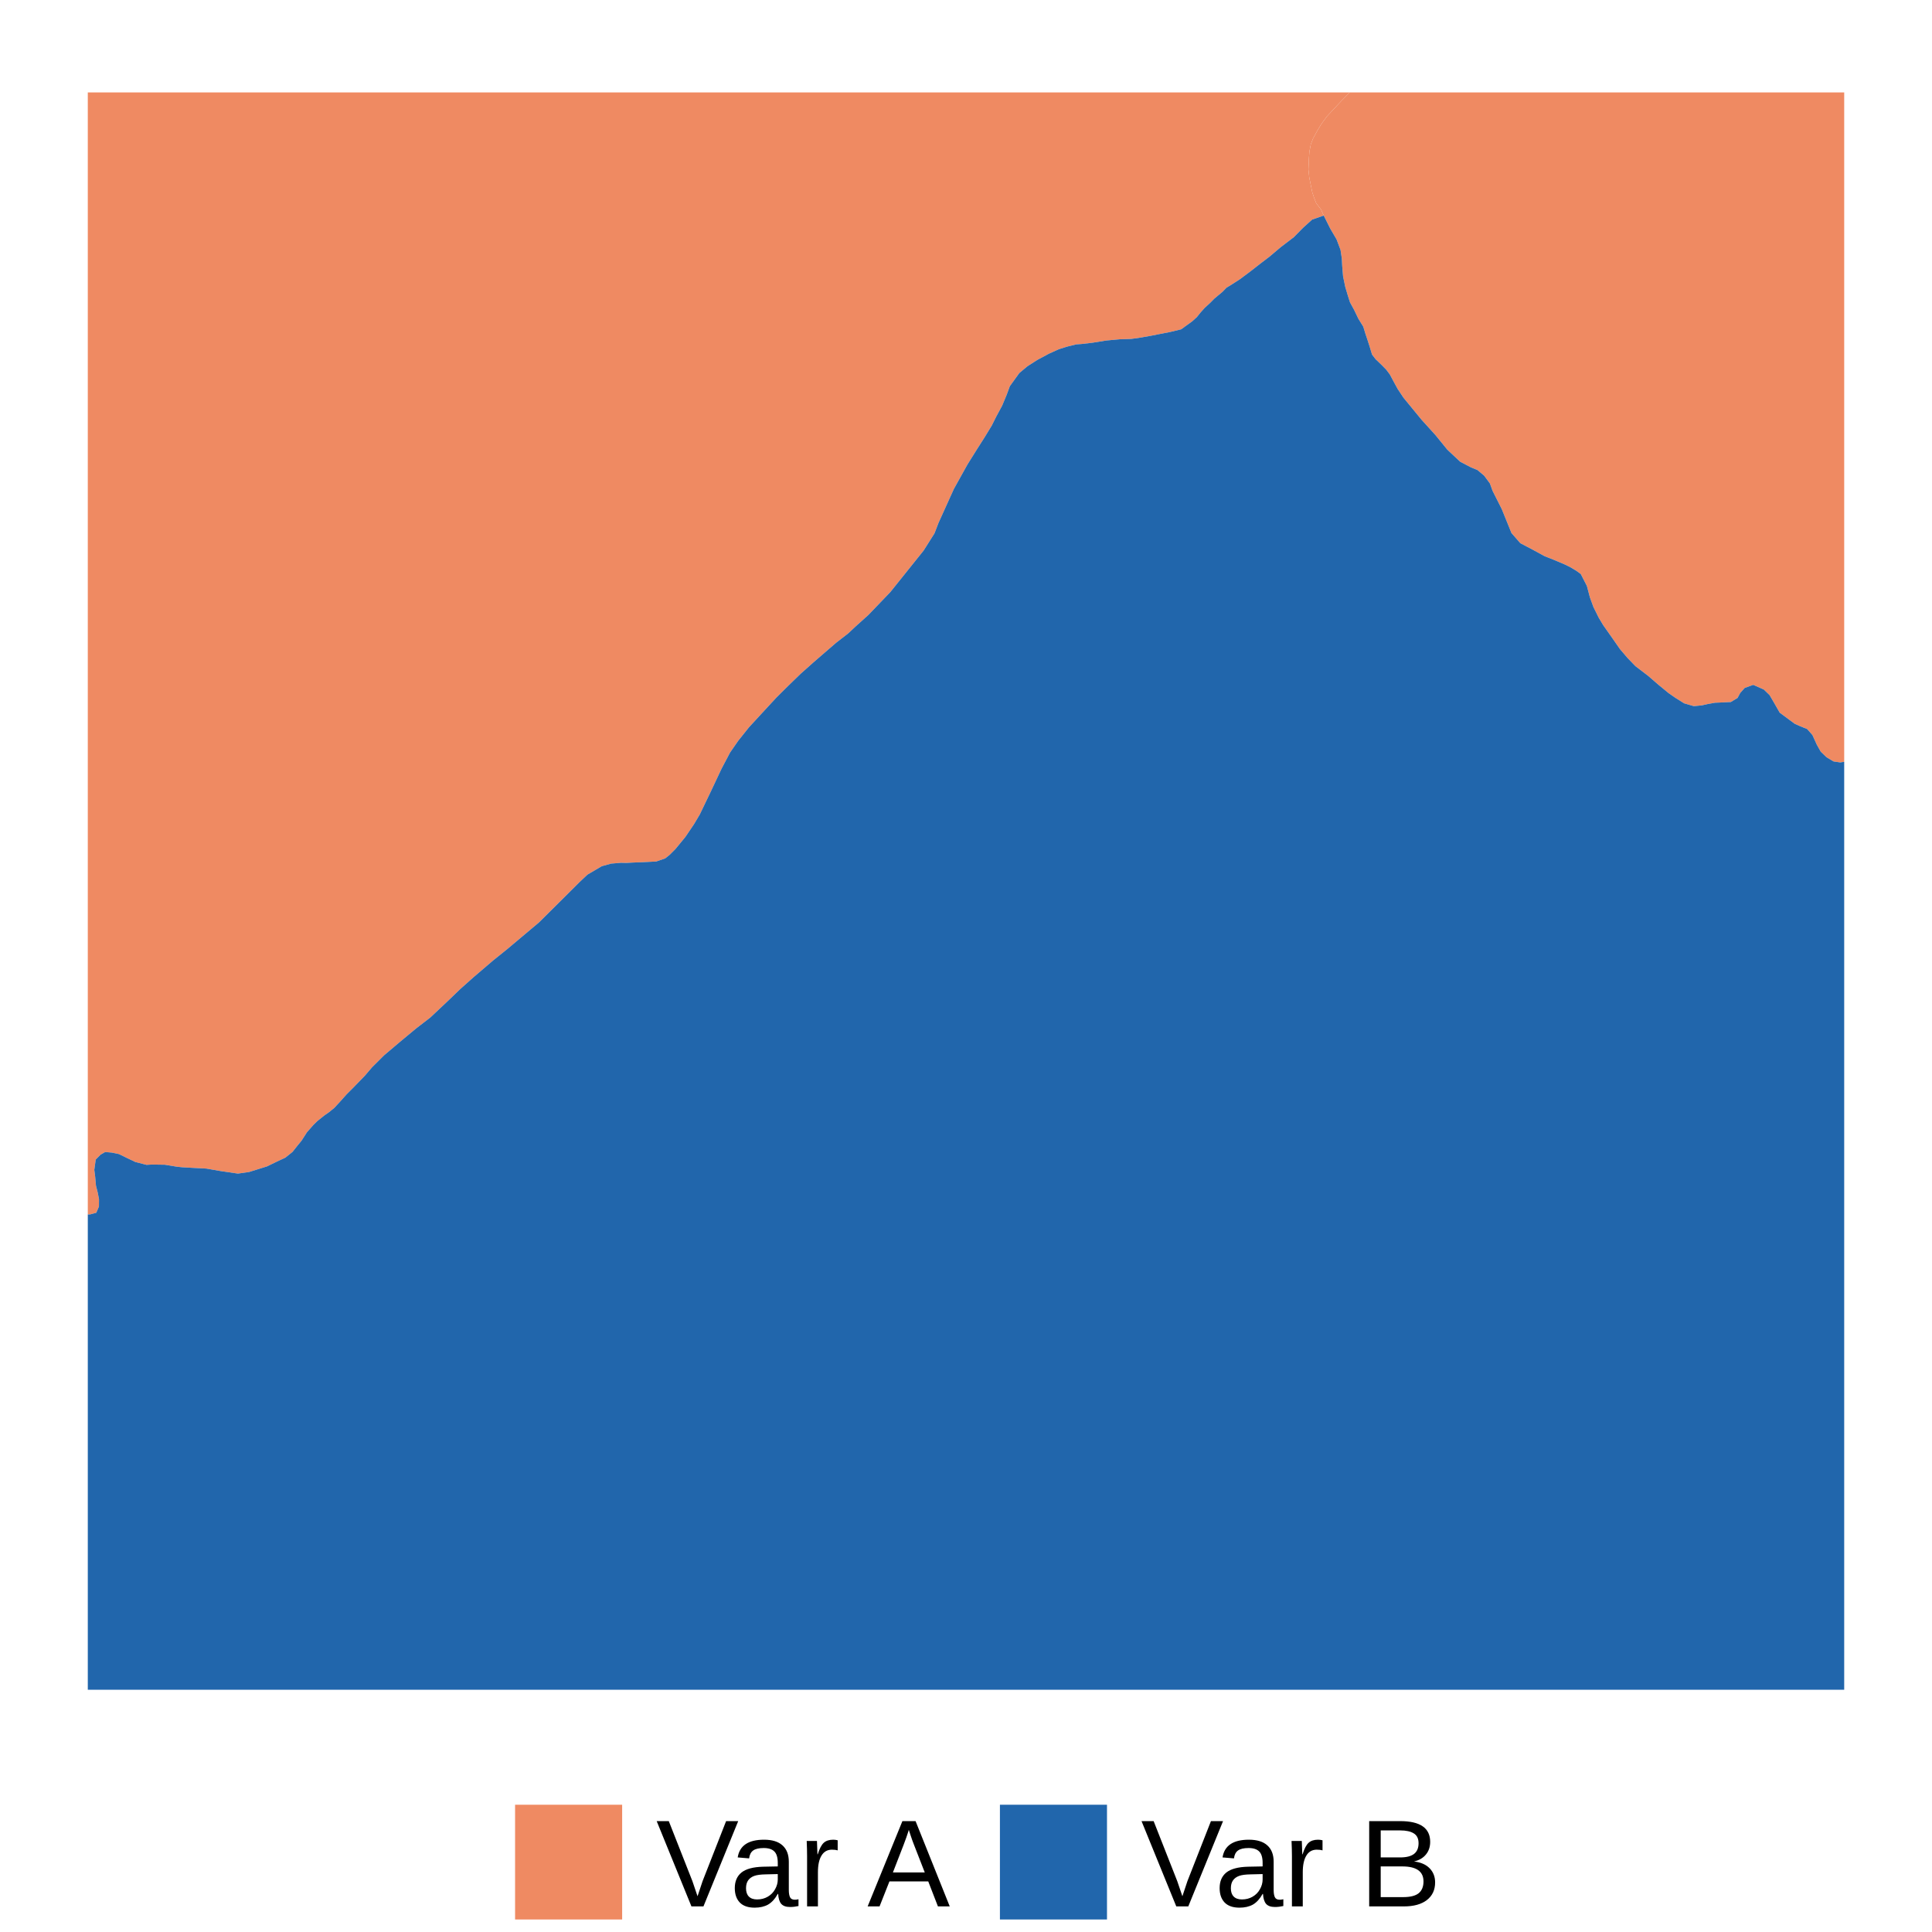
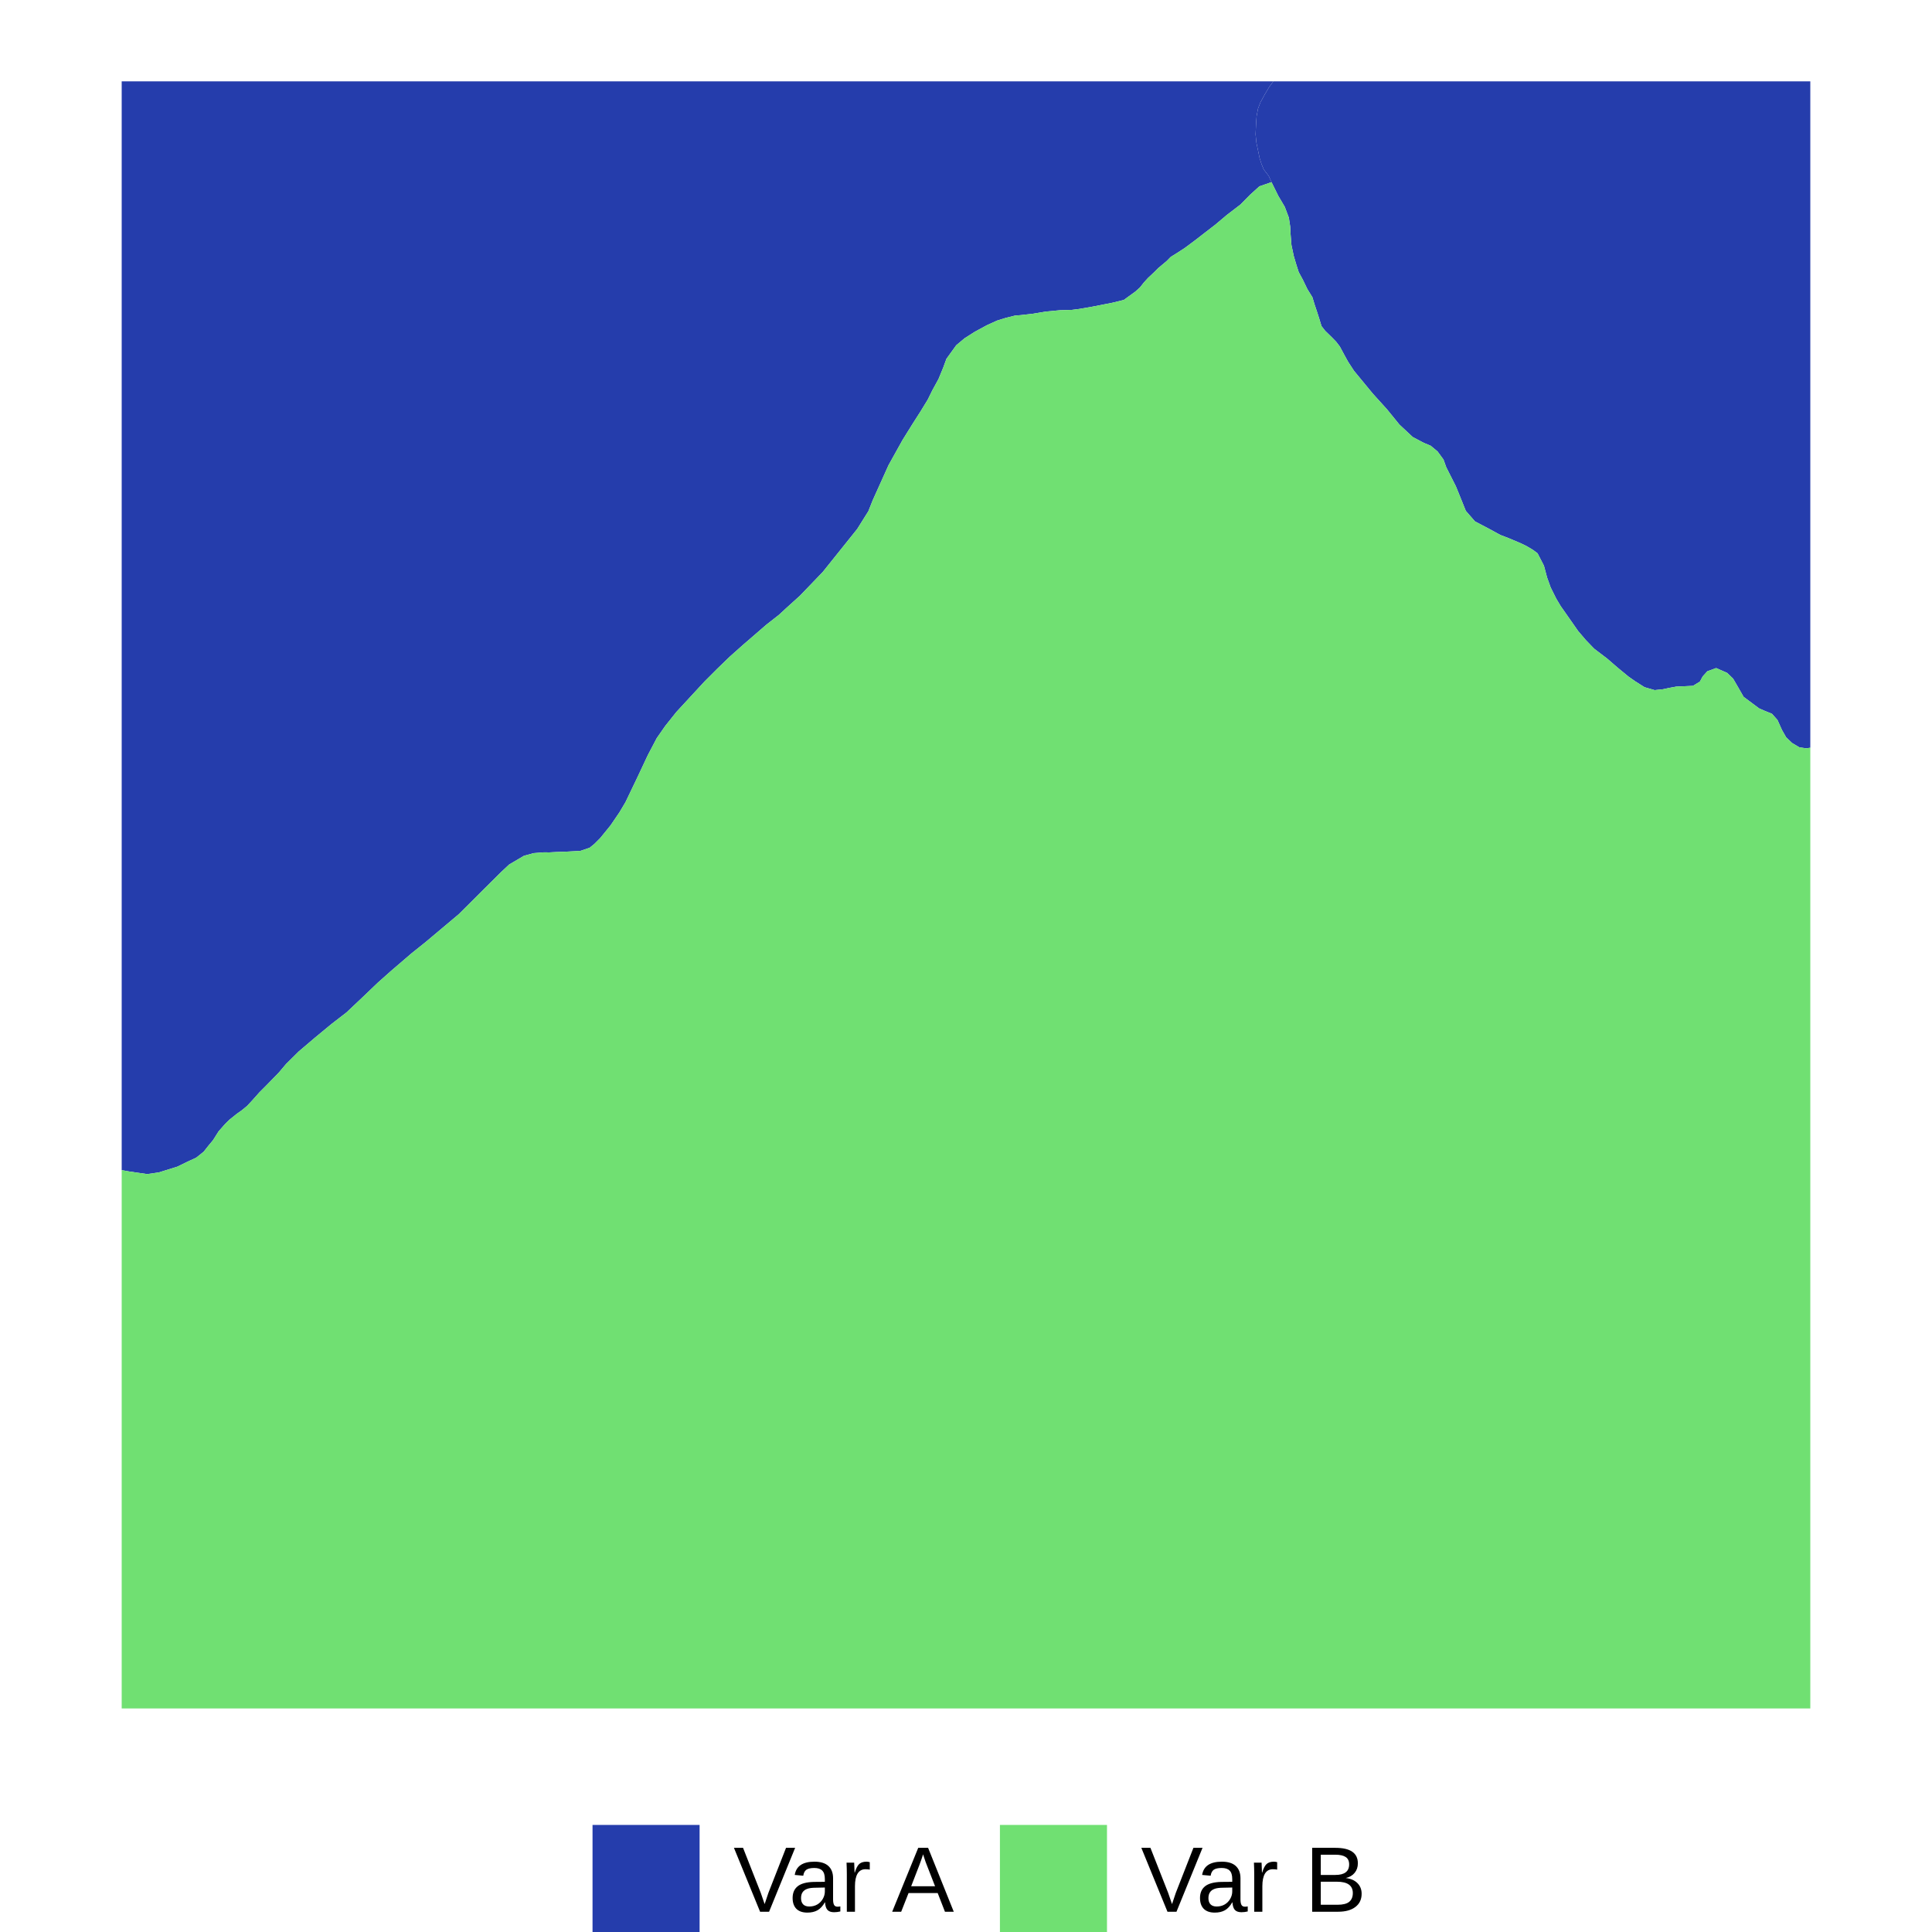
<svg xmlns="http://www.w3.org/2000/svg" viewBox="0 0 311.81 311.81">
  <defs>
    <style type="text/css">
    line, polyline, polygon, path, rect, circle {
      fill: none;
      stroke: #000000;
      stroke-linecap: round;
      stroke-linejoin: round;
      stroke-miterlimit: 10.00;
    }
  </style>
  </defs>
  <rect width="100%" height="100%" style="stroke: none; fill: #FFFFFF;" />
  <defs>
-     <clipPath id="cpMC4wMHwzMTEuODF8Mjg1LjYwfDIuMDM=">
-       <rect x="0.00" y="2.03" width="311.81" height="283.57" />
+     <clipPath id="cpNi4wMXwzMDUuODB8Mjg4Ljg2fDAuMDA=">
+       <rect x="6.01" y="0.00" width="299.79" height="288.86" />
    </clipPath>
  </defs>
-   <path d="M 297.64 122.95 L 297.00 123.05 L 295.92 122.89 L 294.78 122.21 L 293.85 121.31 L 293.22 120.19 L 292.51 118.63 L 291.66 117.66 L 290.52 117.20 L 289.66 116.82 L 287.23 115.02 L 286.38 113.53 L 285.60 112.19 L 284.67 111.29 L 282.96 110.53 L 281.58 111.03 L 280.86 111.84 L 280.42 112.65 L 279.34 113.30 L 278.12 113.36 L 276.76 113.42 L 275.61 113.63 L 274.67 113.84 L 273.37 113.97 L 271.80 113.51 L 270.37 112.61 L 269.29 111.86 L 267.65 110.51 L 266.01 109.09 L 263.94 107.51 L 262.65 106.17 L 261.44 104.75 L 260.30 103.11 L 258.73 100.88 L 258.02 99.69 L 257.17 97.98 L 256.60 96.42 L 256.11 94.57 L 255.12 92.64 L 254.40 92.12 L 253.40 91.52 L 252.47 91.07 L 250.67 90.31 L 249.31 89.78 L 247.52 88.80 L 245.37 87.67 L 243.94 86.03 L 242.80 83.22 L 242.38 82.18 L 240.89 79.22 L 240.46 78.03 L 239.53 76.77 L 238.46 75.87 L 237.38 75.42 L 235.66 74.52 L 233.59 72.58 L 231.66 70.21 L 229.44 67.76 L 226.51 64.19 L 225.58 62.79 L 225.01 61.75 L 224.30 60.42 L 223.73 59.67 L 223.01 58.93 L 222.01 57.97 L 221.44 57.23 L 221.08 56.04 L 220.73 54.94 L 220.38 53.90 L 220.02 52.72 L 219.24 51.46 L 218.53 49.99 L 217.88 48.80 L 217.53 47.70 L 217.11 46.29 L 216.76 44.60 L 216.62 42.91 L 216.56 41.73 L 216.35 40.33 L 215.71 38.63 L 214.71 36.93 L 213.64 34.79 L 213.22 33.83 L 212.43 32.80 L 212.08 31.91 L 211.79 31.03 L 211.58 30.00 L 211.31 28.67 L 211.17 27.35 L 211.25 25.51 L 211.33 24.48 L 211.55 23.31 L 211.92 22.35 L 212.64 21.03 L 213.30 19.94 L 214.17 18.77 L 216.49 16.28 L 217.79 14.97 L 217.84 14.92 L 297.64 14.92 L 297.64 122.95 Z" style="fill-rule: evenodd; fill: #EF8A62; stroke-width: 0.00; stroke: #595959; stroke-linecap: butt;" clip-path="url(#cpMC4wMHwzMTEuODF8Mjg1LjYwfDIuMDM=)" />
-   <path d="M 217.84 14.92 L 217.79 14.97 L 216.49 16.28 L 214.17 18.77 L 213.30 19.94 L 212.64 21.03 L 211.92 22.35 L 211.55 23.31 L 211.33 24.48 L 211.25 25.51 L 211.17 27.35 L 211.31 28.67 L 211.58 30.00 L 211.79 31.03 L 212.08 31.91 L 212.43 32.80 L 213.22 33.83 L 213.64 34.79 L 211.77 35.44 L 210.32 36.75 L 208.80 38.29 L 206.70 39.89 L 204.89 41.42 L 203.37 42.58 L 201.78 43.82 L 200.12 45.06 L 198.88 45.86 L 197.94 46.44 L 197.30 47.10 L 195.99 48.19 L 195.34 48.85 L 194.40 49.72 L 193.75 50.45 L 193.16 51.18 L 192.44 51.84 L 190.63 53.15 L 188.90 53.57 L 185.65 54.21 L 183.63 54.56 L 182.55 54.70 L 180.68 54.76 L 178.52 54.96 L 176.35 55.31 L 174.55 55.52 L 173.69 55.58 L 172.24 55.94 L 170.87 56.37 L 169.28 57.09 L 167.40 58.10 L 165.81 59.12 L 164.51 60.21 L 162.98 62.33 L 162.47 63.72 L 161.74 65.47 L 160.79 67.23 L 160.06 68.69 L 158.90 70.59 L 157.74 72.41 L 156.14 74.97 L 153.95 78.91 L 151.47 84.39 L 150.82 86.08 L 149.07 88.85 L 143.70 95.55 L 140.15 99.25 L 138.05 101.14 L 136.89 102.23 L 134.93 103.75 L 131.24 106.94 L 129.21 108.75 L 127.19 110.71 L 125.30 112.59 L 123.42 114.62 L 120.88 117.38 L 119.14 119.56 L 117.83 121.45 L 116.45 124.07 L 114.77 127.64 L 112.95 131.43 L 112.00 133.03 L 110.62 135.07 L 109.02 137.02 L 108.08 137.96 L 107.36 138.54 L 105.91 139.04 L 103.75 139.15 L 102.17 139.21 L 101.08 139.27 L 100.22 139.25 L 98.64 139.38 L 97.12 139.80 L 94.81 141.16 L 93.58 142.32 L 90.90 144.99 L 86.98 148.88 L 81.84 153.20 L 79.60 155.00 L 76.41 157.73 L 74.31 159.60 L 72.21 161.62 L 69.46 164.21 L 67.14 166.00 L 64.54 168.16 L 62.00 170.31 L 60.05 172.25 L 58.88 173.62 L 56.93 175.63 L 55.92 176.64 L 54.83 177.86 L 53.96 178.80 L 53.09 179.51 L 52.37 180.01 L 51.21 180.94 L 50.55 181.59 L 49.54 182.74 L 48.66 184.11 L 48.01 184.90 L 47.21 185.91 L 46.05 186.84 L 44.68 187.48 L 43.09 188.25 L 40.21 189.15 L 38.40 189.41 L 35.60 189.00 L 33.30 188.60 L 31.21 188.49 L 29.41 188.39 L 28.55 188.30 L 26.60 187.98 L 24.52 187.95 L 23.65 188.00 L 21.85 187.54 L 20.42 186.86 L 19.20 186.26 L 18.04 186.02 L 16.97 185.93 L 16.24 186.35 L 15.45 187.14 L 15.22 188.81 L 15.36 189.91 L 15.49 191.36 L 15.77 192.46 L 15.98 193.55 L 15.97 194.72 L 15.54 195.73 L 14.53 196.00 L 14.17 196.01 L 14.17 14.92 L 217.84 14.92 Z" style="fill-rule: evenodd; fill: #EF8A62; stroke-width: 0.00; stroke: #595959; stroke-linecap: butt;" clip-path="url(#cpMC4wMHwzMTEuODF8Mjg1LjYwfDIuMDM=)" />
-   <path d="M 14.17 196.01 L 14.53 196.00 L 15.54 195.73 L 15.97 194.72 L 15.98 193.55 L 15.77 192.46 L 15.49 191.36 L 15.36 189.91 L 15.22 188.81 L 15.45 187.14 L 16.24 186.35 L 16.97 185.93 L 18.04 186.02 L 19.20 186.26 L 20.42 186.86 L 21.85 187.54 L 23.65 188.00 L 24.52 187.95 L 26.60 187.98 L 28.55 188.30 L 29.41 188.39 L 31.21 188.49 L 33.30 188.60 L 35.60 189.00 L 38.40 189.41 L 40.21 189.15 L 43.09 188.25 L 44.68 187.48 L 46.05 186.84 L 47.21 185.91 L 48.01 184.90 L 48.66 184.11 L 49.54 182.74 L 50.55 181.59 L 51.21 180.94 L 52.37 180.01 L 53.09 179.51 L 53.96 178.80 L 54.83 177.86 L 55.92 176.64 L 56.93 175.63 L 58.88 173.62 L 60.05 172.25 L 62.00 170.31 L 64.54 168.16 L 67.14 166.00 L 69.46 164.21 L 72.21 161.62 L 74.31 159.60 L 76.41 157.73 L 79.60 155.00 L 81.84 153.20 L 86.98 148.88 L 90.90 144.99 L 93.58 142.32 L 94.81 141.16 L 97.12 139.80 L 98.64 139.38 L 100.22 139.25 L 101.08 139.27 L 102.17 139.21 L 103.75 139.15 L 105.91 139.04 L 107.36 138.54 L 108.08 137.96 L 109.02 137.02 L 110.62 135.07 L 112.00 133.03 L 112.95 131.43 L 114.77 127.64 L 116.45 124.07 L 117.83 121.45 L 119.14 119.56 L 120.88 117.38 L 123.42 114.62 L 125.30 112.59 L 127.19 110.71 L 129.21 108.75 L 131.24 106.94 L 134.93 103.75 L 136.89 102.23 L 138.05 101.14 L 140.15 99.25 L 143.70 95.55 L 149.07 88.85 L 150.82 86.08 L 151.47 84.39 L 153.95 78.91 L 156.14 74.97 L 157.74 72.41 L 158.90 70.59 L 160.06 68.69 L 160.79 67.23 L 161.74 65.47 L 162.47 63.72 L 162.98 62.33 L 164.51 60.21 L 165.81 59.12 L 167.40 58.10 L 169.28 57.09 L 170.87 56.37 L 172.24 55.94 L 173.69 55.58 L 174.55 55.52 L 176.35 55.31 L 178.52 54.96 L 180.68 54.76 L 182.55 54.70 L 183.63 54.56 L 185.65 54.21 L 188.90 53.57 L 190.63 53.15 L 192.44 51.84 L 193.16 51.18 L 193.75 50.45 L 194.40 49.72 L 195.34 48.85 L 195.99 48.19 L 197.30 47.10 L 197.94 46.44 L 198.88 45.86 L 200.12 45.06 L 201.78 43.82 L 203.37 42.58 L 204.89 41.42 L 206.70 39.89 L 208.80 38.29 L 210.32 36.75 L 211.77 35.44 L 213.64 34.79 L 214.71 36.93 L 215.71 38.63 L 216.35 40.33 L 216.56 41.73 L 216.62 42.91 L 216.76 44.60 L 217.11 46.29 L 217.53 47.70 L 217.88 48.80 L 218.53 49.99 L 219.24 51.46 L 220.02 52.72 L 220.38 53.90 L 220.73 54.94 L 221.08 56.04 L 221.44 57.23 L 222.01 57.97 L 223.01 58.93 L 223.73 59.67 L 224.30 60.42 L 225.01 61.75 L 225.58 62.79 L 226.51 64.19 L 229.44 67.76 L 231.66 70.21 L 233.59 72.58 L 235.66 74.52 L 237.38 75.42 L 238.46 75.87 L 239.53 76.77 L 240.46 78.03 L 240.89 79.22 L 242.38 82.18 L 242.80 83.22 L 243.94 86.03 L 245.37 87.67 L 247.52 88.80 L 249.31 89.78 L 250.67 90.31 L 252.47 91.07 L 253.40 91.52 L 254.40 92.12 L 255.12 92.64 L 256.11 94.57 L 256.60 96.42 L 257.17 97.98 L 258.02 99.69 L 258.73 100.88 L 260.30 103.11 L 261.44 104.75 L 262.65 106.17 L 263.94 107.51 L 266.01 109.09 L 267.65 110.51 L 269.29 111.86 L 270.37 112.61 L 271.80 113.51 L 273.37 113.97 L 274.67 113.84 L 275.61 113.63 L 276.76 113.42 L 278.12 113.36 L 279.34 113.30 L 280.42 112.65 L 280.86 111.84 L 281.58 111.03 L 282.96 110.53 L 284.67 111.29 L 285.60 112.19 L 286.38 113.53 L 287.23 115.02 L 289.66 116.82 L 290.52 117.20 L 291.66 117.66 L 292.51 118.63 L 293.22 120.19 L 293.85 121.31 L 294.78 122.21 L 295.92 122.89 L 297.00 123.05 L 297.64 122.95 L 297.64 272.71 L 14.17 272.71 L 14.17 196.01 Z" style="fill-rule: evenodd; fill: #2166AC; stroke-width: 0.00; stroke: #595959; stroke-linecap: butt;" clip-path="url(#cpMC4wMHwzMTEuODF8Mjg1LjYwfDIuMDM=)" />
+   <path d="M 292.17 120.68 L 291.51 120.78 L 290.40 120.61 L 289.22 119.91 L 288.26 118.98 L 287.60 117.82 L 286.87 116.20 L 285.98 115.20 L 284.80 114.72 L 283.91 114.33 L 281.40 112.46 L 280.52 110.92 L 279.71 109.53 L 278.75 108.60 L 276.97 107.82 L 275.55 108.34 L 274.80 109.17 L 274.35 110.01 L 273.23 110.69 L 271.97 110.75 L 270.55 110.81 L 269.36 111.03 L 268.39 111.24 L 267.05 111.38 L 265.42 110.91 L 263.93 109.97 L 262.82 109.19 L 261.13 107.80 L 259.42 106.32 L 257.28 104.69 L 255.94 103.30 L 254.69 101.83 L 253.51 100.14 L 251.89 97.83 L 251.15 96.59 L 250.27 94.82 L 249.69 93.21 L 249.18 91.30 L 248.15 89.30 L 247.41 88.75 L 246.37 88.13 L 245.40 87.66 L 243.55 86.88 L 242.13 86.33 L 240.28 85.32 L 238.05 84.15 L 236.57 82.45 L 235.40 79.54 L 234.96 78.47 L 233.41 75.40 L 232.97 74.17 L 232.01 72.86 L 230.90 71.94 L 229.78 71.47 L 228.00 70.53 L 225.86 68.53 L 223.86 66.07 L 221.56 63.53 L 218.52 59.84 L 217.57 58.38 L 216.98 57.31 L 216.24 55.93 L 215.65 55.16 L 214.90 54.39 L 213.87 53.39 L 213.28 52.63 L 212.91 51.41 L 212.54 50.26 L 212.18 49.19 L 211.81 47.97 L 211.00 46.66 L 210.26 45.13 L 209.60 43.91 L 209.23 42.76 L 208.80 41.31 L 208.43 39.55 L 208.29 37.80 L 208.23 36.58 L 208.01 35.13 L 207.35 33.38 L 206.31 31.62 L 205.21 29.40 L 204.77 28.41 L 203.95 27.34 L 203.58 26.42 L 203.29 25.50 L 203.07 24.44 L 202.78 23.06 L 202.64 21.69 L 202.73 19.79 L 202.81 18.72 L 203.04 17.51 L 203.42 16.52 L 204.17 15.16 L 204.85 14.02 L 205.51 13.13 L 292.17 13.13 L 292.17 120.68 Z" style="fill-rule: evenodd; fill: #253DAC; stroke-width: 0.00; stroke: #595959; stroke-linecap: butt;" clip-path="url(#cpNi4wMXwzMDUuODB8Mjg4Ljg2fDAuMDA=)" />
+   <path d="M 205.51 13.13 L 204.85 14.02 L 204.17 15.16 L 203.42 16.52 L 203.04 17.51 L 202.81 18.72 L 202.73 19.79 L 202.64 21.69 L 202.78 23.06 L 203.07 24.44 L 203.29 25.50 L 203.58 26.42 L 203.95 27.34 L 204.77 28.41 L 205.21 29.40 L 203.26 30.07 L 201.76 31.43 L 200.19 33.02 L 198.02 34.68 L 196.14 36.26 L 194.57 37.47 L 192.92 38.75 L 191.20 40.03 L 189.92 40.86 L 188.95 41.46 L 188.28 42.14 L 186.93 43.27 L 186.25 43.95 L 185.28 44.86 L 184.60 45.61 L 184.00 46.37 L 183.25 47.05 L 181.37 48.41 L 179.58 48.85 L 176.22 49.51 L 174.13 49.87 L 173.01 50.01 L 171.07 50.07 L 168.84 50.28 L 166.59 50.65 L 164.73 50.86 L 163.83 50.93 L 162.34 51.30 L 160.92 51.74 L 159.27 52.49 L 157.33 53.54 L 155.68 54.59 L 154.33 55.72 L 152.75 57.91 L 152.22 59.35 L 151.47 61.17 L 150.48 62.98 L 149.73 64.50 L 148.53 66.46 L 147.32 68.35 L 145.67 71.00 L 143.40 75.08 L 140.84 80.76 L 140.15 82.50 L 138.35 85.37 L 132.79 92.31 L 129.11 96.14 L 126.94 98.10 L 125.73 99.22 L 123.71 100.80 L 119.89 104.10 L 117.79 105.97 L 115.69 108.00 L 113.74 109.95 L 111.79 112.06 L 109.16 114.91 L 107.36 117.17 L 106.00 119.12 L 104.57 121.84 L 102.83 125.54 L 100.95 129.46 L 99.97 131.11 L 98.53 133.22 L 96.88 135.25 L 95.91 136.22 L 95.16 136.82 L 93.66 137.33 L 91.42 137.45 L 89.78 137.51 L 88.66 137.57 L 87.77 137.56 L 86.13 137.69 L 84.56 138.12 L 82.17 139.53 L 80.89 140.73 L 78.11 143.49 L 74.06 147.53 L 68.74 152.00 L 66.42 153.86 L 63.12 156.69 L 60.94 158.63 L 58.77 160.71 L 55.92 163.40 L 53.52 165.25 L 50.82 167.48 L 48.20 169.71 L 46.17 171.72 L 44.97 173.14 L 42.94 175.22 L 41.89 176.27 L 40.77 177.53 L 39.87 178.50 L 38.96 179.24 L 38.22 179.76 L 37.02 180.72 L 36.34 181.39 L 35.29 182.58 L 34.39 184.00 L 33.71 184.82 L 32.88 185.87 L 31.68 186.83 L 30.26 187.49 L 28.62 188.29 L 25.63 189.22 L 23.76 189.49 L 20.86 189.07 L 19.64 188.85 L 19.64 13.13 L 205.51 13.13 Z" style="fill-rule: evenodd; fill: #253DAC; stroke-width: 0.00; stroke: #595959; stroke-linecap: butt;" clip-path="url(#cpNi4wMXwzMDUuODB8Mjg4Ljg2fDAuMDA=)" />
+   <path d="M 19.64 188.85 L 20.86 189.07 L 23.76 189.49 L 25.63 189.22 L 28.62 188.29 L 30.26 187.49 L 31.68 186.83 L 32.88 185.87 L 33.71 184.82 L 34.39 184.00 L 35.29 182.58 L 36.34 181.39 L 37.02 180.72 L 38.22 179.76 L 38.96 179.24 L 39.87 178.50 L 40.77 177.53 L 41.89 176.27 L 42.94 175.22 L 44.97 173.14 L 46.17 171.72 L 48.20 169.71 L 50.82 167.48 L 53.52 165.25 L 55.92 163.40 L 58.77 160.71 L 60.94 158.63 L 63.12 156.69 L 66.42 153.86 L 68.74 152.00 L 74.06 147.53 L 78.11 143.49 L 80.89 140.73 L 82.17 139.53 L 84.56 138.12 L 86.13 137.69 L 87.77 137.56 L 88.66 137.57 L 89.78 137.51 L 91.42 137.45 L 93.66 137.33 L 95.16 136.82 L 95.91 136.22 L 96.88 135.25 L 98.53 133.22 L 99.97 131.11 L 100.95 129.46 L 102.83 125.54 L 104.57 121.84 L 106.00 119.12 L 107.36 117.17 L 109.16 114.91 L 111.79 112.06 L 113.74 109.95 L 115.69 108.00 L 117.79 105.97 L 119.89 104.10 L 123.71 100.80 L 125.73 99.22 L 126.94 98.10 L 129.11 96.14 L 132.79 92.31 L 138.35 85.37 L 140.15 82.50 L 140.84 80.76 L 143.40 75.08 L 145.67 71.00 L 147.32 68.35 L 148.53 66.46 L 149.73 64.50 L 150.48 62.98 L 151.47 61.17 L 152.22 59.35 L 152.75 57.91 L 154.33 55.72 L 155.68 54.59 L 157.33 53.54 L 159.27 52.49 L 160.92 51.74 L 162.34 51.30 L 163.83 50.93 L 164.73 50.86 L 166.59 50.65 L 168.84 50.28 L 171.07 50.07 L 173.01 50.01 L 174.13 49.87 L 176.22 49.51 L 179.58 48.85 L 181.37 48.41 L 183.25 47.05 L 184.00 46.37 L 184.60 45.61 L 185.28 44.86 L 186.25 43.95 L 186.93 43.27 L 188.28 42.14 L 188.95 41.46 L 189.92 40.86 L 191.20 40.03 L 192.92 38.75 L 194.57 37.47 L 196.14 36.26 L 198.02 34.68 L 200.19 33.02 L 201.76 31.43 L 203.26 30.07 L 205.21 29.40 L 206.31 31.62 L 207.35 33.38 L 208.01 35.13 L 208.23 36.58 L 208.29 37.80 L 208.43 39.55 L 208.80 41.31 L 209.23 42.76 L 209.60 43.91 L 210.26 45.13 L 211.00 46.66 L 211.81 47.97 L 212.18 49.19 L 212.54 50.26 L 212.91 51.41 L 213.28 52.63 L 213.87 53.39 L 214.90 54.39 L 215.65 55.16 L 216.24 55.93 L 216.98 57.31 L 217.57 58.38 L 218.52 59.84 L 221.56 63.53 L 223.86 66.07 L 225.86 68.53 L 228.00 70.53 L 229.78 71.47 L 230.90 71.94 L 232.01 72.86 L 232.97 74.17 L 233.41 75.40 L 234.96 78.47 L 235.40 79.54 L 236.57 82.45 L 238.05 84.15 L 240.28 85.32 L 242.13 86.33 L 243.55 86.88 L 245.40 87.66 L 246.37 88.13 L 247.41 88.75 L 248.15 89.30 L 249.18 91.30 L 249.69 93.21 L 250.27 94.82 L 251.15 96.59 L 251.89 97.83 L 253.51 100.14 L 254.69 101.83 L 255.94 103.30 L 257.28 104.69 L 259.42 106.32 L 261.13 107.80 L 262.82 109.19 L 263.93 109.97 L 265.42 110.91 L 267.05 111.38 L 268.39 111.24 L 269.36 111.03 L 270.55 110.81 L 271.97 110.75 L 273.23 110.69 L 274.35 110.01 L 274.80 109.17 L 275.55 108.34 L 276.97 107.82 L 278.75 108.60 L 279.71 109.53 L 280.52 110.92 L 281.40 112.46 L 283.91 114.33 L 284.80 114.72 L 285.98 115.20 L 286.87 116.20 L 287.60 117.82 L 288.26 118.98 L 289.22 119.91 L 290.40 120.61 L 291.51 120.78 L 292.17 120.68 L 292.17 275.73 L 19.64 275.73 L 19.64 188.85 Z" style="fill-rule: evenodd; fill: #70E072; stroke-width: 0.00; stroke: #595959; stroke-linecap: butt;" clip-path="url(#cpNi4wMXwzMDUuODB8Mjg4Ljg2fDAuMDA=)" />
  <defs>
    <clipPath id="cpMC4wMHwzMTEuODF8MzExLjgxfDAuMDA=">
      <rect x="0.00" y="0.00" width="311.81" height="311.81" />
    </clipPath>
  </defs>
-   <rect x="83.13" y="291.27" width="17.28" height="18.52" style="stroke-width: 0.00; stroke: #595959; stroke-linecap: square; stroke-linejoin: miter; fill: #EF8A62;" clip-path="url(#cpMC4wMHwzMTEuODF8MzExLjgxfDAuMDA=)" />
-   <rect x="161.38" y="291.27" width="17.28" height="18.52" style="stroke-width: 0.00; stroke: #595959; stroke-linecap: square; stroke-linejoin: miter; fill: #2166AC;" clip-path="url(#cpMC4wMHwzMTEuODF8MzExLjgxfDAuMDA=)" />
+   <rect x="95.63" y="294.53" width="17.28" height="17.28" style="stroke-width: 0.00; stroke: #595959; stroke-linecap: square; stroke-linejoin: miter; fill: #253DAC;" clip-path="url(#cpMC4wMHwzMTEuODF8MzExLjgxfDAuMDA=)" />
+   <rect x="161.38" y="294.53" width="17.28" height="17.28" style="stroke-width: 0.00; stroke: #595959; stroke-linecap: square; stroke-linejoin: miter; fill: #70E072;" clip-path="url(#cpMC4wMHwzMTEuODF8MzExLjgxfDAuMDA=)" />
  <g clip-path="url(#cpMC4wMHwzMTEuODF8MzExLjgxfDAuMDA=)">
-     <text x="105.89" y="307.68" style="font-size: 20.00px; font-family: Arial;" textLength="50.02px" lengthAdjust="spacingAndGlyphs">Var A</text>
+     <text x="118.39" y="308.54" style="font-size: 15.00px; font-family: Arial;" textLength="37.51px" lengthAdjust="spacingAndGlyphs">Var A</text>
  </g>
  <g clip-path="url(#cpMC4wMHwzMTEuODF8MzExLjgxfDAuMDA=)">
-     <text x="184.14" y="307.68" style="font-size: 20.00px; font-family: Arial;" textLength="50.02px" lengthAdjust="spacingAndGlyphs">Var B</text>
+     <text x="184.14" y="308.54" style="font-size: 15.00px; font-family: Arial;" textLength="37.51px" lengthAdjust="spacingAndGlyphs">Var B</text>
  </g>
</svg>
